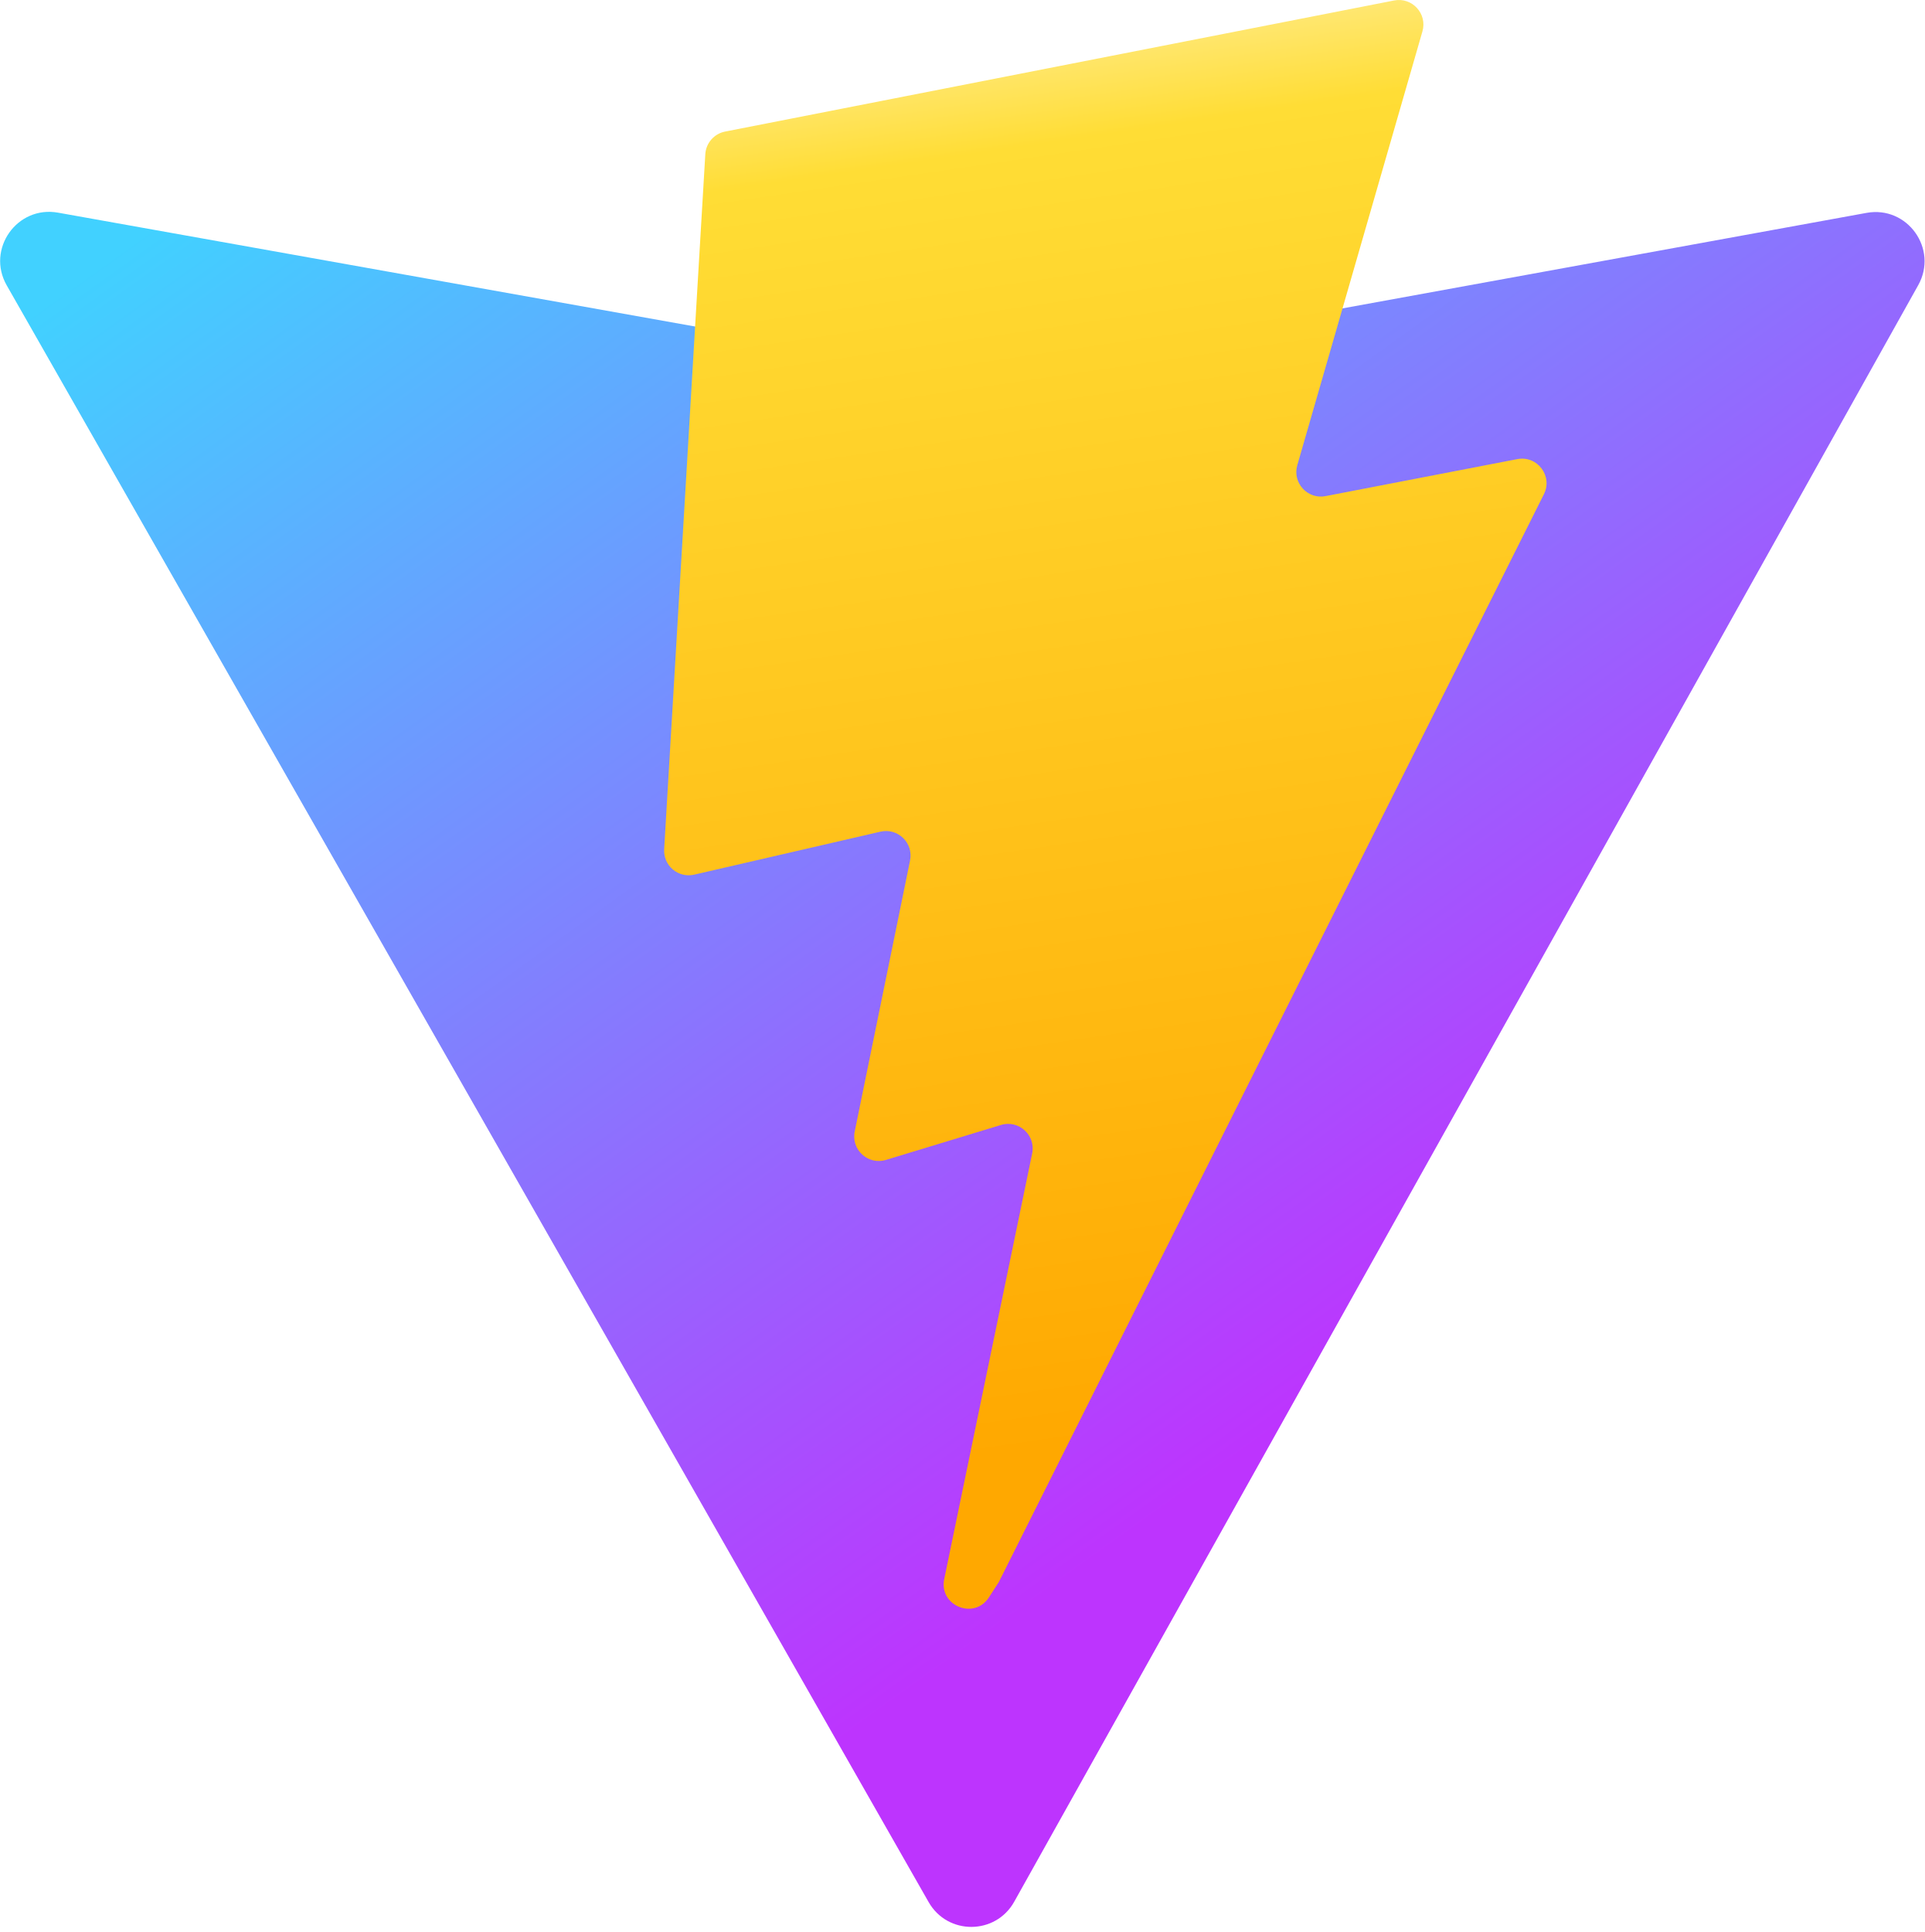
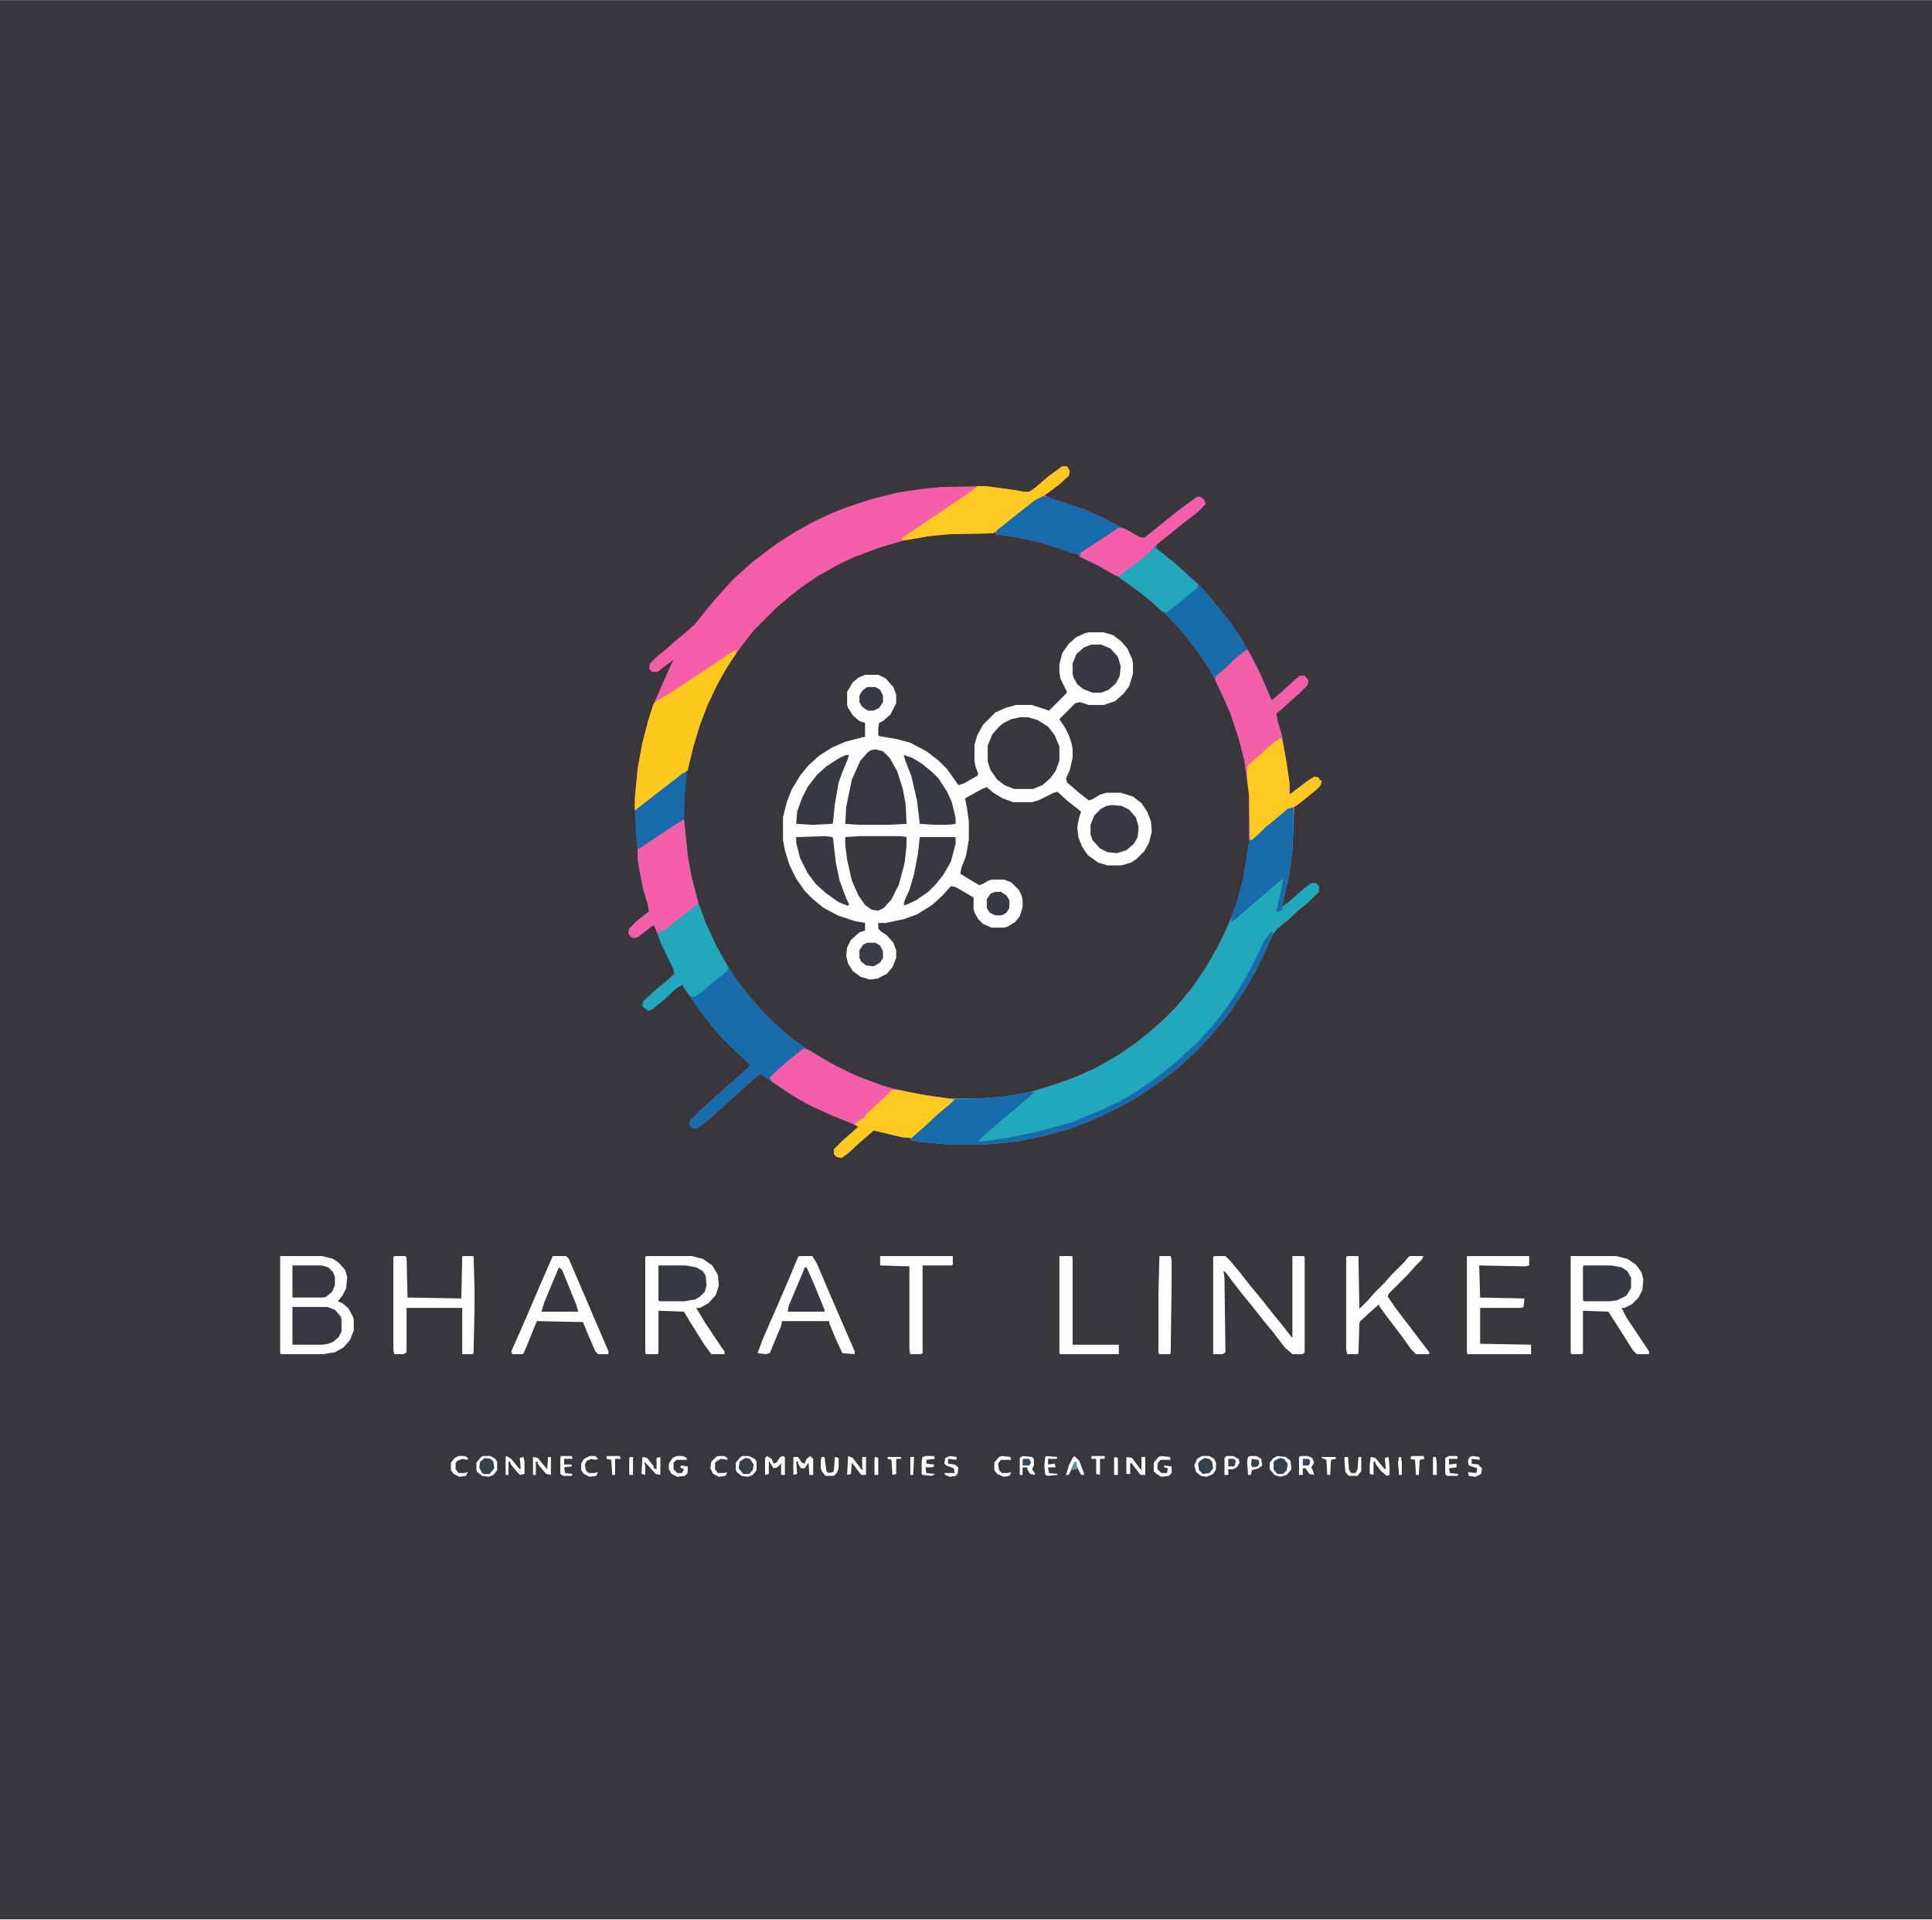
- <svg xmlns="http://www.w3.org/2000/svg" aria-hidden="true" role="img" class="iconify iconify--logos" width="31.88" height="32" preserveAspectRatio="xMidYMid meet" viewBox="0 0 256 257">
-   <defs>
-     <linearGradient id="IconifyId1813088fe1fbc01fb466" x1="-.828%" x2="57.636%" y1="7.652%" y2="78.411%">
-       <stop offset="0%" stop-color="#41D1FF" />
-       <stop offset="100%" stop-color="#BD34FE" />
-     </linearGradient>
-     <linearGradient id="IconifyId1813088fe1fbc01fb467" x1="43.376%" x2="50.316%" y1="2.242%" y2="89.03%">
-       <stop offset="0%" stop-color="#FFEA83" />
-       <stop offset="8.333%" stop-color="#FFDD35" />
-       <stop offset="100%" stop-color="#FFA800" />
-     </linearGradient>
-   </defs>
-   <path fill="url(#IconifyId1813088fe1fbc01fb466)" d="M255.153 37.938L134.897 252.976c-2.483 4.44-8.862 4.466-11.382.048L.875 37.958c-2.746-4.814 1.371-10.646 6.827-9.67l120.385 21.517a6.537 6.537 0 0 0 2.322-.004l117.867-21.483c5.438-.991 9.574 4.796 6.877 9.62Z" />
-   <path fill="url(#IconifyId1813088fe1fbc01fb467)" d="M185.432.063L96.44 17.501a3.268 3.268 0 0 0-2.634 3.014l-5.474 92.456a3.268 3.268 0 0 0 3.997 3.378l24.777-5.718c2.318-.535 4.413 1.507 3.936 3.838l-7.361 36.047c-.495 2.426 1.782 4.5 4.151 3.78l15.304-4.649c2.372-.72 4.652 1.36 4.15 3.788l-11.698 56.621c-.732 3.542 3.979 5.473 5.943 2.437l1.313-2.028l72.516-144.72c1.215-2.423-.88-5.186-3.54-4.672l-25.505 4.922c-2.396.462-4.435-1.77-3.759-4.114l16.646-57.705c.677-2.35-1.37-4.583-3.769-4.113Z" />
+ <svg xmlns="http://www.w3.org/2000/svg" version="1.1" viewBox="0 0 2048 2034" width="750" height="745">
+   <path transform="translate(0)" d="m0 0h2048v2034h-2048z" fill="#39363C" />
+   <path transform="translate(1126,494)" d="m0 0h5l3 5-1 5-11 10-15 11 7 3 36 12 20 9 15 8 16 8 8 5 5-1 14-11 11-9 10-8 19-14 4-1 5 4 1 4-9 9-17 13-16 13-10 8v4l12 10 9 7 15 14 8 7 12 13 9 11 12 15 13 19 13 23 12 25 6 16h3l13-12 8-7 7-6h5l4 5-1 5-8 8-8 7-11 10-6 5 1 7 5 17 4 24 4 27v11l17-13 9-6 5 1 1 3h2l-1 5-5 5-16 13-7 5-2 45-3 25-8 35-1 2 8-6 10-9 11-9 3-2h5l3 3v6l-11 11-10 8-12 11-11 9-5 6-7 16-11 23-11 19-16 24-11 14-12 14-14 15-8 7-12 11-13 10-17 12-19 12-23 12-20 9-21 8-25 7-28 6-15 2-28 2h-31l-31-3-11-2 3-4-2 2-10-1-25-6-5-1-15 13-12 11-7 5-5-1-3-3v-5l9-9 8-7 9-8-8-4-20-8-24-11-16-9-24-16-11-8-4 2-14 12-13 12-8 7-13 12-11 9-6 4-4-1-3-3 1-5 10-10 8-7 20-18 15-13 9-8 1-3-16-15-16-16-9-11-12-15-17-25-1-3-7 4-14 13-11 9-5 2-6-5 1-5 12-11 11-9 10-9-1-5-13-27-7-19h-3l-15 12-5 1-5-5 1-5 7-7 10-8 4-3-1-7-5-16-5-26-3-33-1-23v-15l3-32 5-27 6-23 5-16 11-25 8-18 3-6-8 6-9 7h-6l-3-4 1-5 7-7 10-8 10-9 11-9 10-9 11-14 11-13 18-20 20-18 17-13 11-8 19-12 18-10 19-9 15-6 27-9 28-7 26-4 20-2 48-1 29 4 11 2h6l6-4 14-12z" fill="#39363C" />
+   <path transform="translate(1126,494)" d="m0 0h5l3 5-1 5-11 10-15 11 7 3 36 12 20 9 15 8 16 8 8 5 5-1 14-11 11-9 10-8 19-14 4-1 5 4 1 4-9 9-17 13-16 13-10 8v4l12 10 9 7 15 14 8 7 12 13 9 11 12 15 13 19 13 23 12 25 6 16h3l13-12 8-7 7-6h5l4 5-1 5-8 8-8 7-11 10-6 5 1 7 5 17 4 24 4 27v11l17-13 9-6 5 1 1 3h2l-1 5-5 5-16 13-7 5-2 45-3 25-8 35-1 2 8-6 10-9 11-9 3-2h5l3 3v6l-11 11-10 8-12 11-11 9-5 6-7 16-11 23-11 19-16 24-11 14-12 14-14 15-8 7-12 11-13 10-17 12-19 12-23 12-20 9-21 8-25 7-28 6-15 2-28 2h-31l-31-3-11-2 3-4-2 2-10-1-25-6-5-1-15 13-12 11-7 5-5-1-3-3v-5l9-9 8-7 9-8-8-4-20-8-24-11-16-9-24-16-11-8-4 2-14 12-13 12-8 7-13 12-11 9-6 4-4-1-3-3 1-5 10-10 8-7 20-18 15-13 9-8 1-3-16-15-16-16-9-11-12-15-17-25-1-3-7 4-14 13-11 9-5 2-6-5 1-5 12-11 11-9 10-9-1-5-13-27-7-19h-3l-15 12-5 1-5-5 1-5 7-7 10-8 4-3-1-7-5-16-5-26-1-8v-10l11-7 33-22 5-2 4 39 4 22 7 27 7 20 12 26 10 18 12 19 11 14 11 13 12 13 10 9 15 13 14 10 29 17 22 11 29 11 14 4 29 6 28 4h36l24-2 28-5 26-8 22-8 20-9 23-13 19-13 14-11 15-13 13-13 7-8 13-16 14-21 11-19 8-16 7-16 7-19 6-23 6-38v-51l-5-37-6-23-9-27-8-18-8-17-4-8-14-21-10-13-9-11-15-16-10-9-11-9-10-8-17-12-19-11-26-13v-2l-6-1-33-11-28-6-21-3v-3l-2 2-47 1-21 2-28 5-24 7-27 10-19 9-21 12-16 11-13 10-13 11-25 25-11 14-13 18-13 22-12 25-8 21-7 23-6 25-12 10-26 20-10 8-7 5h-1v-13l3-32 5-27 6-23 5-16 11-25 8-18 3-6-8 6-9 7h-6l-3-4 1-5 7-7 10-8 10-9 11-9 10-9 11-14 11-13 18-20 20-18 17-13 11-8 19-12 18-10 19-9 15-6 27-9 28-7 26-4 20-2 48-1 29 4 11 2h6l6-4 14-12z" fill="#F55FAA" />
+   <path transform="translate(1154,670)" d="m0 0h16l10 3 9 7 6 7 5 11 1 5v11l-4 13-6 8-9 8-12 4h-16l-9-3-5 1-17 17 6 9 4 8 3 9 1 6v9l-3 13-4 9 1 4 14 12 9 7 4-1 8-5 7-2h15l13 4 9 7 6 9 4 10 1 11-3 12-5 9-8 8-6 4-10 3h-15l-10-3-11-8-6-9-4-10-1-11 2-10 2-6-14-11-11-10-4 1-16 8-7 2h-20l-11-4-10-6-7-6-5 2-18 10 2 10 2 14v20l-3 17-5 13-1 6 20 12 5-2 5-3 4-1h12l8 3 8 8 3 6 1 5v7l-3 10-5 6-8 5-4 1h-13l-9-4-5-5-4-7-1-4v-12l-19-11-5-1-9 10-11 10-16 10-14 5-19 4h-8v6l3 3 6 4 7 8 3 8v8l-4 10-6 7-10 5-8 1-10-3-8-6-5-8-2-8 1-9 4-8 9-8 6-2v-8l-11-2-18-6-15-8-11-9-9-9-9-13-7-14-5-16-2-11v-24l4-16 5-13 9-15 9-11 11-10 14-9 14-6 19-5h2v-15l-6-2-7-6-5-8-1-3v-14l6-10 6-5 7-3h14l8 4 8 9 3 8v9l-6 12-8 7-4 2-1 5v8l1 1 18 3 15 4 17 9 13 10 9 9 12 17 6-2 14-8 1-2-3-8-1-6v-17l3-10 6-11 13-13 11-5 11-3h17l18 6 18-18 1-2-7-14-1-7v-8l3-12 7-10 8-7 9-4z" fill="#FEFEFF" />
+   <path transform="translate(1366,855)" d="m0 0h5v26l-1 19-3 25-8 35-1 2 8-6 10-9 11-9 3-2h5l3 3v6l-11 11-10 8-12 11-11 9-5 6-7 16-11 23-11 19-16 24-11 14-12 14-14 15-8 7-12 11-13 10-17 12-19 12-23 12-20 9-21 8-25 7-28 6-15 2-28 2h-31l-31-3-11-2 3-4-2 2-10-1-25-6-5-1-15 13-12 11-7 5-5-1-3-3v-5l9-9 8-7 9-8-8-4-20-8-24-11-16-9-24-16-11-8-4 2-14 12-13 12-8 7-13 12-11 9-6 4-4-1-3-3 1-5 10-10 8-7 20-18 15-13 9-8 1-3-16-15-16-16-9-11-12-15-17-25-1-3-7 4-14 13-11 9-5 2-6-5 1-5 12-11 11-9 10-9-1-5-13-27-7-19h-3l-15 12-5 1-5-5 1-5 7-7 10-8 4-3-1-7-5-16-5-26-1-8v-10l11-7 33-22 5-2 4 39 4 22 7 27 7 20 12 26 10 18 12 19 11 14 11 13 12 13 10 9 15 13 14 10 29 17 22 11 29 11 14 4 29 6 28 4h36l24-2 28-5 26-8 22-8 20-9 23-13 19-13 14-11 15-13 13-13 7-8 13-16 14-21 11-19 8-16 7-16 7-19 6-23 6-38v-5l1 2 11-9 7-7 11-9z" fill="#22A8BD" />
+   <path transform="translate(723,868)" d="m0 0h2l4 39 4 22 7 27 7 20 12 26 10 18 12 19 11 14 11 13 12 13 10 9 15 13 14 10 29 17 22 11 29 11 14 4 29 6 35 5-5 5-11 9-15 14-8 7-7 6-10-1-25-6-5-1-15 13-12 11-7 5-5-1-3-3v-5l9-9 8-7 9-8-8-4-20-8-24-11-16-9-24-16-11-8-4 2-14 12-13 12-8 7-13 12-11 9-6 4-4-1-3-3 1-5 10-10 8-7 20-18 15-13 9-8 1-3-16-15-16-16-9-11-12-15-17-25-1-3-7 4-14 13-11 9-5 2-6-5 1-5 12-11 11-9 10-9-1-5-13-27-7-19h-3l-15 12-5 1-5-5 1-5 7-7 10-8 4-3-1-7-5-16-5-26-1-8v-10l11-7 33-22z" fill="#186CAC" />
+   <path transform="translate(1104,525)" d="m0 0 29 9 22 8 27 13 19 10 8 5 5-1 14-11 11-9 10-8 19-14 4-1 5 4 1 4-9 9-17 13-16 13-10 8v4l12 10 9 7 15 14 8 7 12 13 9 11 12 15 13 19 13 23 12 25 6 16h3l13-12 8-7 7-6h5l4 5-1 5-8 8-8 7-11 10-6 5 1 7 5 17 4 24 4 27v11l17-13 9-6 5 1 1 3h2l-1 5-5 5-16 13-7 5-7 2-13 11-11 9-7 7-7 6h-2l-1-48-5-37-6-23-9-27-8-18-8-17-4-8-14-21-10-13-9-11-15-16-10-9-11-9-10-8-17-12-19-11-26-13v-2l-6-1-33-11-28-6-21-3 2-5 14-12 13-10 16-12z" fill="#186BAB" />
+   <path transform="translate(1320,688)" d="m0 0 3 1 12 23 9 21 4 9 11-9 14-13 5-4h5l4 5-1 5-8 8-8 7-11 10-6 5 1 7 5 17 4 24 4 27v11l17-13 9-6 5 1 1 3h2l-1 5-5 5-16 13-7 5-7 2-13 11-11 9-7 7-7 6h-2l-1-48-5-37-6-23-9-27-8-18-8-17 1-5 8-7 12-11z" fill="#F45FAA" />
+   <path transform="translate(852,1111)" d="m0 0 6 2 13 8 16 9 23 11 30 11 31 7 41 6-5 5-11 9-15 14-8 7-7 6-10-1-25-6-5-1-15 13-12 11-7 5-5-1-3-3v-5l9-9 8-7 9-8-8-4-20-8-24-11-16-9-24-16-2-4 8-8 8-7 17-14z" fill="#F55FAA" />
+   <path transform="translate(297,1331)" d="m0 0h44l12 3 6 4 7 8 2 7-1 12-4 8-5 6 5 2 6 5 5 9 1 3v12l-4 10-7 8-9 5-12 2h-45l-1-1z" fill="#FEFEFF" />
+   <path transform="translate(1223,580)" d="m0 0 4 2 15 12 8 7 12 11 8 7 12 13 9 11 12 15 13 19 6 11-13 10-8 8-8 7-4 3-2 3-3-7-14-21-10-13-9-11-15-16-10-9-11-9-10-8-17-12-2-2 8-7 14-10 11-9z" fill="#186CAC" />
+   <path transform="translate(779,689)" d="m0 0h2l-1 4-10 15-10 18-10 21-8 21-7 23-6 25-12 10-26 20-10 8-7 5h-1v-13l3-32 5-27 6-23 5-16 2-4 17-10 24-16 17-11 12-8 10-7z" fill="#FEC91F" />
+   <path transform="translate(1347,988)" d="m0 0h2l-3 9-9 20-12 23-14 22-10 14-9 11-11 13-14 15-8 7-12 11-13 10-17 12-19 12-23 12-20 9-21 8-25 7-28 6-15 2-28 2h-31l-31-3-11-2 4-5 5-5 16-15 11-9 9-8 2-1 29-1 24-2 28-5 3 1-8 7-14 12-11 9-14 12-11 10-1 2 30-4 34-7 36-10 12-5 17-7 19-9 19-11 19-13 13-10 11-9 12-11 13-12 7-8 8-9 11-14 11-16 12-20 8-15 11-23 6-8z" fill="#186BAB" />
+   <path transform="translate(685,1331)" d="m0 0h48l12 3 10 7 6 10 1 11-3 10-8 9-9 5h-4l9 15 18 27 3 4v3h-14l-8-11-15-24-6-10-27-1v45l-1 1h-12l-1-1v-102z" fill="#FEFEFF" />
+   <path transform="translate(1665,1331)" d="m0 0h48l12 3 9 6 6 8 2 8-1 11-4 8-7 7-8 4h-3l5 10 24 36v3h-13l-4-4-12-19-14-22-27-1v45l-1 1h-11l-1-1z" fill="#FEFEFF" />
+   <path transform="translate(723,868)" d="m0 0h2l4 39 4 22 7 27v3l-9 7-14 11-12 9-5 3h-3l-4-9-13 10-6 4-5-1-3-4 1-5 7-7 10-8 4-3-1-7-5-16-5-26-1-8v-10l11-7 33-22z" fill="#F55FAA" />
+   <path transform="translate(1081,760)" d="m0 0h9l10 3 11 7 7 9 5 12v15l-4 11-6 8-8 7-10 4h-20l-10-4-8-6-7-10-3-9v-17l5-12 7-8 5-4 8-4z" fill="#39373E" />
+   <path transform="translate(1126,494)" d="m0 0h5l3 5-1 5-11 10-15 11-10 5-28 22-16 13-47 1-21 2-23 4h-6v-2l15-10 31-21 21-14 11-8 2-2h9l29 4 11 2h6l6-4 14-12z" fill="#FEC920" />
+   <path transform="translate(738,959)" d="m0 0h3l7 19 11 24 10 18 3 5-1 4-14 11-14 12-8 5-4-2-7-10v-2l-7 4-14 13-11 9-5 2-6-5 1-5 12-11 11-9 10-9-1-5-13-27-4-11 10-5 12-10 13-10z" fill="#22A7BD" />
+   <path transform="translate(586,1331)" d="m0 0h14l3 3 42 98v3h-11l-3-3-9-21-4-10-49-1-10 25-4 9-1 1h-11l-1-3 12-27 15-35 13-30z" fill="#FEFEFF" />
+   <path transform="translate(847,1331)" d="m0 0h14l5 8 11 26 19 44 10 23v3l-13-1-7-15-7-17v-2h-50l-1 5-12 29-4 1-9-1 6-16 11-25 16-37 10-24z" fill="#FEFEFF" />
+   <path transform="translate(928,794)" d="m0 0 8 2 7 7 8 14 6 19 3 16 1 21-20 1h-30l-15-1 1-18 6-29 9-20 8-9 3-2z" fill="#383840" />
+   <path transform="translate(1287,1331)" d="m0 0h12l5 5 10 12 11 14 14 17 11 14 9 11 11 14v-87h12l1 1v101l-2 2h-11l-8-7-13-17-10-12-11-14-13-16-10-13-6-8-2-1 1 7 1 79-3 2h-10v-103z" fill="#FEFEFF" />
+   <path transform="translate(911,886)" d="m0 0h44l6 1v9l-2 18-6 23-8 16-8 9-6 3-7-1-7-5-7-10-7-16-5-22-2-15v-9z" fill="#39383F" />
+   <path transform="translate(1366,855)" d="m0 0h5v26l-1 19-3 25-8 35-1 2 2 1-4 3h-3l3-14 3-13 1-8-11 9-10 9-9 7-12 11-11 9h-2l1-6 6-16 6-23 6-38v-5l1 2 11-9 7-7 11-9z" fill="#186BAB" />
+   <path transform="translate(1357,782)" d="m0 0 2 1 5 26 3 22v11l17-13 9-6 5 1 1 3h2l-1 5-5 5-16 13-7 5-7 2-13 11-11 9-7 7-7 6h-2l-1-48-2-17v-13l20-18 8-7z" fill="#FEC920" />
+   <path transform="translate(945,1155)" d="m0 0h7l31 6 29 4-5 5-11 9-15 14-8 7-7 6-10-1-25-6-5-1-15 13-12 11-7 5-5-1-3-3v-5l9-9 8-7 9-8-3-2v-2l7-5h2l2-4 16-15 8-7z" fill="#FEC920" />
+   <path transform="translate(418,1331)" d="m0 0h12l1 2 1 42 57 1 1-45h12l1 33v23l-1 47-1 1h-11v-49h-59v47l-3 2h-10l-1-4v-99z" fill="#FEFEFF" />
+   <path transform="translate(1428,1331)" d="m0 0h12l1 56 9-9 7-8 11-11 7-8 14-14 4-5 2-1h14l-2 4-7 7-7 8-21 21-1 3 9 13 32 42 3 4v2h-14l-5-5-10-14-16-21-8-11v-2l-8 7-12 11-1 2-1 32-1 1h-11l-1-5v-98z" fill="#FEFEFF" />
+   <path transform="translate(1271,526)" d="m0 0 5 3 2 5-9 9-17 13-16 13-10 8-7 9-12 10-17 12-3 3-6-2-17-10-19-9v-4l32-21 9-6 6 1 16 9 5 1 16-13 20-16 19-14z" fill="#F55FAA" />
+   <path transform="translate(1223,580)" d="m0 0 4 2 15 12 8 7 12 11 8 7-1 4-11 9-15 12-6 5-5-1-13-12-14-11-17-12-2-2 8-7 14-10 11-9z" fill="#22A7BD" />
+   <path transform="translate(1555,1331)" d="m0 0h66v10l-4 1-49-1 1 34 47 1-1 9-3 1h-43v38l54 1v10h-67l-1-1z" fill="#FEFEFF" />
+   <path transform="translate(724,819)" d="m0 0h4l-2 23-1 26-11 7-36 24h-2l-1-3-2-35 1-3 27-21 13-10z" fill="#186BAA" />
+   <path transform="translate(897,800)" d="m0 0h3l-2 6-5 12-4 11-4 23-2 20-1 1-21 1-17-1 1-13 5-14 6-12 10-13 10-9 14-9z" fill="#383A42" />
+   <path transform="translate(958,800)" d="m0 0 9 3 10 6 11 9 7 7 9 14 5 11 4 17v6l-9 1h-13l-16-1-3-25-6-26-6-15z" fill="#383A42" />
+   <path transform="translate(875,886)" d="m0 0 7 1 1 1 3 26 4 19 7 19 3 6-1 2-10-4-14-10-10-9-9-12-8-16-4-16v-6z" fill="#383941" />
+   <path transform="translate(975,887)" d="m0 0h38v7l-5 19-8 14-8 10-8 8-13 9-11 5h-2l1-5 5-11 5-17 4-21z" fill="#383941" />
+   <path transform="translate(1157,683)" d="m0 0h10l10 4 8 9 3 10-1 10-4 8-8 7-8 3h-9l-10-4-6-5-4-7-1-4v-11l4-10 8-7z" fill="#383941" />
+   <path transform="translate(1179,853)" d="m0 0 10 1 8 4 7 8 3 10-1 11-4 7-8 7-10 3-10-1-8-4-8-9-2-6v-10l4-10 7-7 6-3z" fill="#383940" />
+   <path transform="translate(933,1331)" d="m0 0h77v9l-1 1h-31v93l-2 1h-11l-1-4v-89l-31-1z" fill="#FEFEFF" />
+   <path transform="translate(1123,1331)" d="m0 0h13l1 1v93h49v10h-62l-1-1z" fill="#FEFEFF" />
+   <path transform="translate(310,1385)" d="m0 0h37l8 3 6 7 1 3v13l-3 6-6 5-5 2-6 1h-32z" fill="#383841" />
+   <path transform="translate(1679,1341)" d="m0 0h29l11 2 6 4 4 7v11l-5 8-10 5-8 1h-27l-1-1v-36z" fill="#373A44" />
+   <path transform="translate(698,1341)" d="m0 0h29l11 2 7 4 3 5 1 10-2 7-5 5-5 3-12 2h-26l-1-1z" fill="#383A41" />
+   <path transform="translate(310,1341)" d="m0 0h31l7 2 5 5 2 5v9l-3 7-6 5-3 1h-33z" fill="#383840" />
+   <path transform="translate(1229,1331)" d="m0 0h12l1 5v21l-1 77-1 1h-11l-1-1v-62z" fill="#FEFEFF" />
+   <path transform="translate(853,1343)" d="m0 0h2l8 18 11 27v2h-39l1-6 16-38z" fill="#383942" />
+   <path transform="translate(593,1343)" d="m0 0 3 3 15 37 2 7h-39l3-10 15-36z" fill="#383942" />
+   <path transform="translate(919,999)" d="m0 0h9l5 3 3 6v7l-3 5-7 4-8-1-5-4-2-4v-8l4-6z" fill="#373C46" />
+   <path transform="translate(919,728)" d="m0 0h9l5 3 3 6v7l-4 6-6 3h-6l-6-4-3-5v-7l3-5z" fill="#373A45" />
+   <path transform="translate(1055,945)" d="m0 0h6l6 4 3 5v8l-3 5-5 3h-7l-6-3-3-5v-9l4-6z" fill="#383A43" />
+   <path transform="translate(787,1543)" d="m0 0h7l6 3 2 3v9l-4 5-5 2-7-1-5-4-1-2v-8l5-6z" fill="#363F4A" />
+   <path transform="translate(512,1543)" d="m0 0h8l5 3 2 3v9l-4 5-5 2-7-1-5-4-1-2v-8l5-6z" fill="#36404A" />
+   <path transform="translate(1274,1543)" d="m0 0h8l5 3 2 4v7l-3 5-7 3-6-1-5-4-2-7 3-7z" fill="#363F4A" />
+   <path transform="translate(1354,1543)" d="m0 0 9 1 5 4 1 9-5 6-7 2-6-2-5-6v-7l4-5z" fill="#363F4A" />
+   <path transform="translate(1379,1543)" d="m0 0h7l5 2 2 5-3 5 2 4 1 4-5-1-4-6h-3v7h-4v-19z" fill="#FEFEFF" />
+   <path transform="translate(1084,1543)" d="m0 0 10 1 2 2v7l-2 4 3 4v2l-5-1-3-5v-2h-5v8h-3v-18z" fill="#FEFEFF" />
+   <path transform="translate(859,1543)" d="m0 0 3 3v17h-4l-1-13-4 6h-4l-3-5v-2h-2l1 13-4 1v-19h5l4 6 3 1 2-5z" fill="#FEFEFF" />
+   <path transform="translate(1300,1543)" d="m0 0h7l6 3 1 4-3 5-4 2h-5v6h-4v-18z" fill="#FEFEFF" />
+   <path transform="translate(813,1543)" d="m0 0 5 3 2 5 3-1 4-6 3-1 2 1v19h-4v-11l1-2-5 5-4 1-5-8v14l-4 1v-18z" fill="#FEFEFF" />
+   <path transform="translate(1325,1543)" d="m0 0h7l5 3 1 7-4 3-7 2-1 5h-3l-1-14 1-5z" fill="#FEFEFF" />
+   <path transform="translate(1453,1544)" d="m0 0 5 1 9 11 2 1-1-12 4-1 1 12v7l-3 1-6-5-6-8v-2h-2v14l-4-1v-10z" fill="#FEFEFF" />
+   <path transform="translate(537,1543)" d="m0 0 5 3 8 10 2 1-1-12 4-1 1 5v13l-5 1-7-8-3-4v-2h-2v14h-3v-19z" fill="#FEFEFF" />
+   <path transform="translate(899,1543)" d="m0 0 5 2 9 12 2 1-1-2v-12h4v19h-5l-10-13-1 12-4 1z" fill="#FEFEFF" />
+   <path transform="translate(1195,1544)" d="m0 0 5 1 9 12 1 1v-14h4v19h-5l-10-13-1 1v11h-4v-17z" fill="#FEFEFF" />
+   <path transform="translate(1354,1543)" d="m0 0 9 1 5 4 1 9-5 6-7 2-6-2-5-6v-7l4-5zm3 2-6 3-1 2v7l4 5h6l4-4 1-7-4-5z" fill="#FEFEFF" />
+   <path transform="translate(787,1543)" d="m0 0h7l6 3 2 3v9l-4 5-5 2-7-1-5-4-1-2v-8l5-6zm3 2-6 4-1 7 5 6h6l4-4 1-6-4-6z" fill="#FEFEFF" />
+   <path transform="translate(1274,1543)" d="m0 0h8l5 3 2 4v7l-3 5-7 3-6-1-5-4-2-7 3-7zm3 2-5 3-2 3 1 7 4 4 7-1 4-5-1-7-3-3z" fill="#FEFEFF" />
+   <path transform="translate(512,1543)" d="m0 0h8l5 3 2 3v9l-4 5-5 2-7-1-5-4-1-2v-8l5-6zm2 2-5 4-1 6 3 6 2 1h6l5-6-1-7-3-3z" fill="#FEFEFF" />
+   <path transform="translate(565,1544)" d="m0 0 5 1 10 12 1-13h3v19l-5-1-6-7-3-4v-2h-2v14h-3z" fill="#FEFEFF" />
+   <path transform="translate(681,1544)" d="m0 0 5 1 7 9v2l3 1v-12l4-1v19l-5-1-7-8-5-5 1 5v9l-4-1z" fill="#FEFEFF" />
+   <path transform="translate(717,1543)" d="m0 0h7l4 2v2h-11l-3 3v7l4 4h5l2-4-4-2 1-2 7 1v7l-3 3-8 1-6-3-3-5v-6l4-6z" fill="#FEFEFF" />
+   <path transform="translate(871,1544)" d="m0 0h3l2 15 2 2 5-1 1-2 1-14 4 1v11l-2 5-3 3h-9l-4-5-1-4v-7z" fill="#FEFEFF" />
+   <path transform="translate(1231,1543)" d="m0 0 9 1 1 3h-11l-3 4v6l4 4h6l1-5-4-1v-2l8 1v7l-3 3-8 1-5-3-3-3v-9l5-6z" fill="#FEFEFF" />
+   <path transform="translate(1536,1543)" d="m0 0h9v3h-9v6l8-1v4l-8 1 1 5 9 1-1 2h-11l-2-2v-17z" fill="#FEFEFF" />
+   <path transform="translate(1561,1543)" d="m0 0 7 1 1 3-9-1v5l7 1 4 4-1 6-6 3-7-1-1-4 9 1 1-5-9-3-1-5 2-4z" fill="#FEFEFF" />
+   <path transform="translate(595,1543)" d="m0 0h11l1 3h-9v6h8v2l-8 1 1 6 8 1-1 2h-9l-3-2v-18z" fill="#FEFEFF" />
+   <path transform="translate(1426,1544)" d="m0 0h3l1 13 2 4h5l2-4 1-13h3v15l-4 5h-9l-3-3-1-2-1-14z" fill="#FEFEFF" />
+   <path transform="translate(981,1543)" d="m0 0h9l1 3-9 1v4l8 1v2l-2 1h-7l1 6 9 1-3 2-10-1-1-1v-14l1-4z" fill="#FEFEFF" />
+   <path transform="translate(486,1543)" d="m0 0h7l3 2v2l-6-1-5 2-2 2v7l3 4h6l4-1-2 4-7 1-6-3-3-4v-8l4-5z" fill="#FEFEFF" />
+   <path transform="translate(1007,1543)" d="m0 0 7 1v3l-9-1v5l7 1 4 3-1 7-2 2-6 1-5-2-1-2h11l-1-5-8-3-2-2 1-6z" fill="#FEFEFF" />
+   <path transform="translate(1139,1543)" d="m0 0 5 5 5 13v2h-3l-5-10v-4l-3 3-5 11h-3l3-10 4-8z" fill="#FEFEFF" />
+   <path transform="translate(761,1543)" d="m0 0h7l3 2v2l-7-1-5 3-1 1v7l3 4h7l3-1-2 4-7 1-6-3-3-6 1-7 5-5z" fill="#FEFEFF" />
+   <path transform="translate(625,1543)" d="m0 0h6l3 3-3 1-4-1-5 2-2 4 1 6 3 3h6l4-1-2 4-7 1-6-3-3-4v-7l3-5z" fill="#FEFEFF" />
+   <path transform="translate(1109,1543)" d="m0 0 12 1-1 2h-9v6l7-1 1 4h-8l1 6 9 1v1l-10 1-3-1-1-10 1-9z" fill="#FEFEFF" />
+   <path transform="translate(1062,1543)" d="m0 0 9 1 1 3h-11l-3 4 1 7 3 3h6l4-1-2 4-6 1-7-3-3-4v-8l5-6z" fill="#FEFEFF" />
+   <path transform="translate(1157,1543)" d="m0 0h14v3h-5v17l-4-1v-16h-5z" fill="#FEFEFF" />
+   <path transform="translate(941,1544)" d="m0 0h14v2h-5v16l-4 1-1-16-4-1z" fill="#FEFEFF" />
+   <path transform="translate(643,1543)" d="m0 0h14l1 3h-6v17h-3l-1-16-5-1z" fill="#FEFEFF" />
+   <path transform="translate(1496,1543)" d="m0 0h13l1 3-5 1-1 16h-3l-1-16-5-1z" fill="#FEFEFF" />
+   <path transform="translate(1401,1544)" d="m0 0h15v2l-5 1-1 16h-3l-1-16-5-2z" fill="#FEFEFF" />
+   <path transform="translate(668,1544)" d="m0 0h3v19h-4v-18z" fill="#FEFEFF" />
+   <path transform="translate(1182,1544)" d="m0 0 3 1v18h-4v-18z" fill="#FEFEFF" />
+   <path transform="translate(928,1544)" d="m0 0 3 1v18h-4v-18z" fill="#FEFEFF" />
+   <path transform="translate(1519,1544)" d="m0 0h3l1 6v13h-4z" fill="#FEFEFF" />
+   <path transform="translate(965,1544)" d="m0 0h4l-1 19h-3z" fill="#FEFEFF" />
+   <path transform="translate(1327,1546)" d="m0 0 7 1 1 4-2 3-5 1-2-3z" fill="#344654" />
+   <path transform="translate(1302,1546)" d="m0 0h6l2 2-1 5-1 1h-6z" fill="#35404E" />
+   <path transform="translate(1085,1546)" d="m0 0h6l2 4-2 3h-7v-6z" fill="#324C5C" />
+   <path transform="translate(1483,1544)" d="m0 0h2l1 5v14h-3l-1-13z" fill="#FEFEFF" />
+   <path transform="translate(1381,1546)" d="m0 0h6l2 2-1 4-1 1h-6z" fill="#31475A" />
+   <path transform="translate(1139,1549)" d="m0 0h2l1 8-7 1z" fill="#688E9C" />
</svg>
